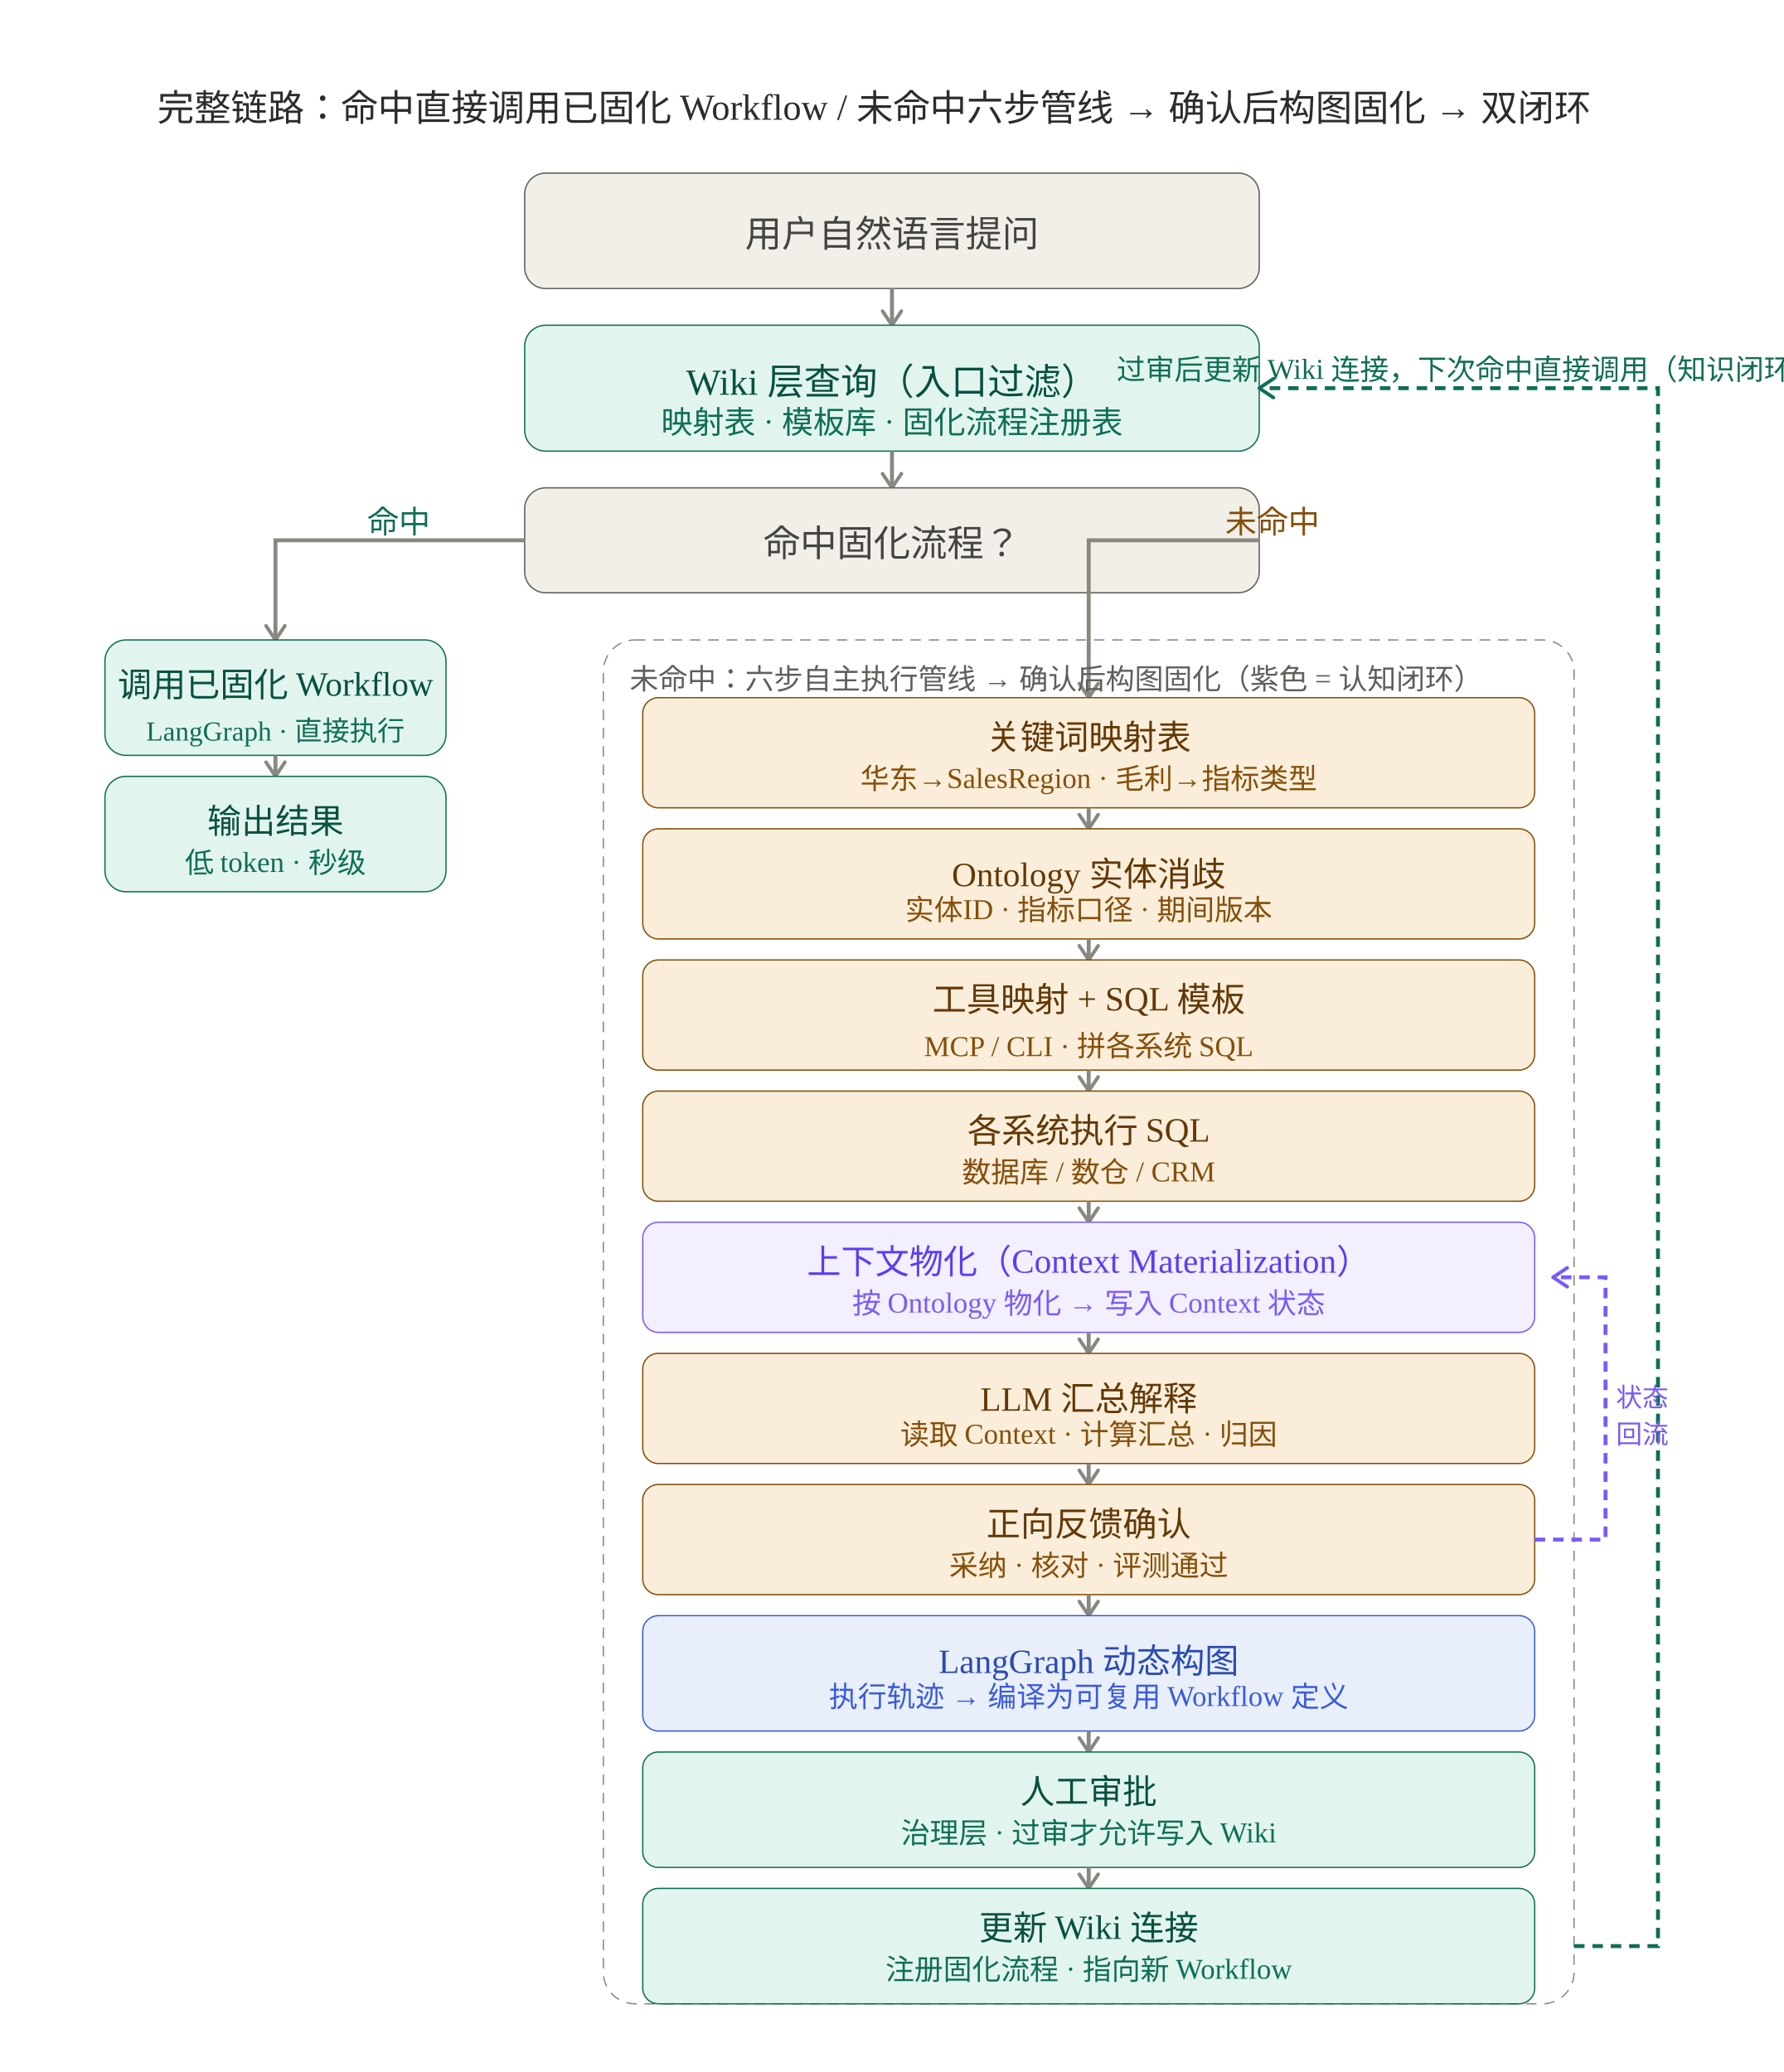
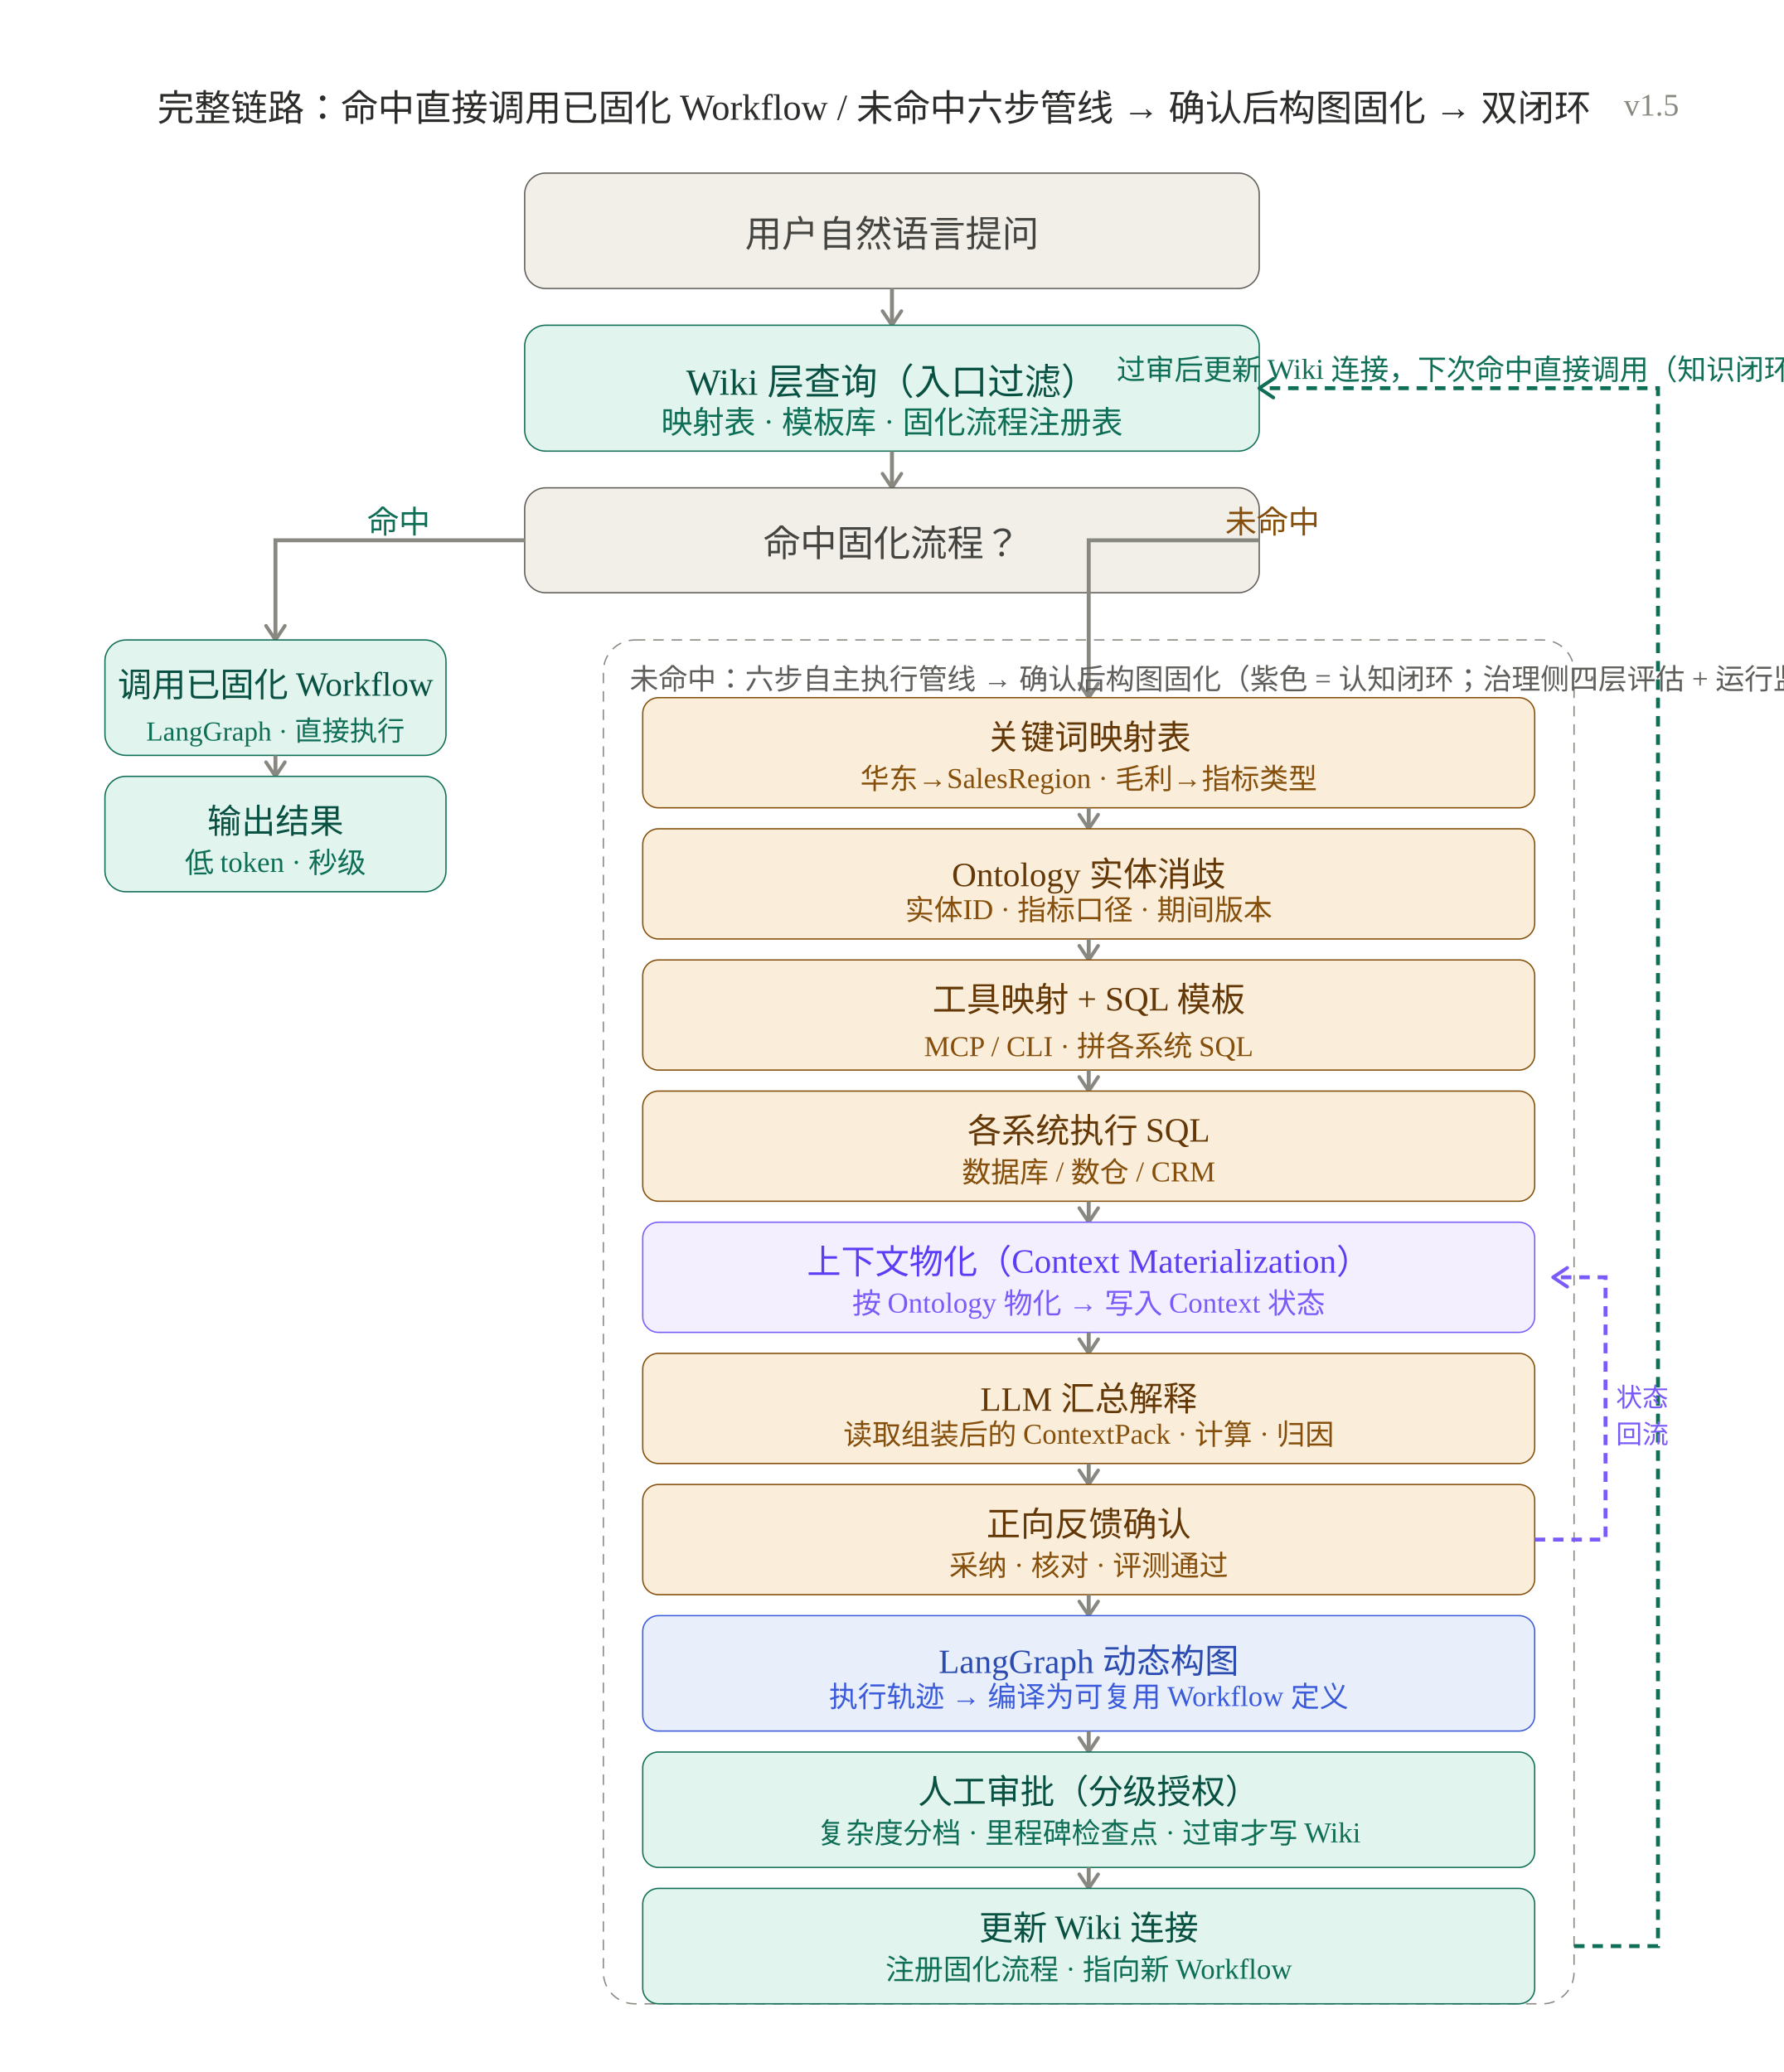
<svg xmlns="http://www.w3.org/2000/svg" viewBox="0 0 680 790" width="100%" role="img">
  <defs>
    <marker id="arrow" viewBox="0 0 10 10" refX="8" refY="5" markerWidth="6" markerHeight="6" orient="auto-start-reverse">
      <path d="M2 1L8 5L2 9" fill="none" stroke="context-stroke" stroke-width="1.5" stroke-linecap="round" stroke-linejoin="round" />
    </marker>
  </defs>
  <text x="60" y="40" font-size="14" font-weight="500" fill="#2C2C2A" dominant-baseline="central">完整链路：命中直接调用已固化 Workflow / 未命中六步管线 → 确认后构图固化 → 双闭环</text>
+   <text x="640" y="40" font-size="12" font-weight="500" fill="#888780" text-anchor="end" dominant-baseline="central">v1.5</text>
  <g>
    <rect x="200" y="66" width="280" height="44" rx="8" fill="#F1EFE8" stroke="#5F5E5A" stroke-width="0.5" />
    <text x="340" y="88" font-size="14" font-weight="500" fill="#444441" text-anchor="middle" dominant-baseline="central">用户自然语言提问</text>
  </g>
  <line x1="340" y1="110" x2="340" y2="124" stroke="#888780" stroke-width="1.5" marker-end="url(#arrow)" />
  <g>
    <rect x="200" y="124" width="280" height="48" rx="8" fill="#E1F5EE" stroke="#0F6E56" stroke-width="0.5" />
    <text x="340" y="142" font-size="14" font-weight="500" fill="#085041" text-anchor="middle" dominant-baseline="central">Wiki 层查询（入口过滤）</text>
    <text x="340" y="160" font-size="12" fill="#0F6E56" text-anchor="middle" dominant-baseline="central">映射表 · 模板库 · 固化流程注册表</text>
  </g>
  <line x1="340" y1="172" x2="340" y2="186" stroke="#888780" stroke-width="1.5" marker-end="url(#arrow)" />
  <g>
    <rect x="200" y="186" width="280" height="40" rx="8" fill="#F1EFE8" stroke="#5F5E5A" stroke-width="0.5" />
    <text x="340" y="206" font-size="14" font-weight="500" fill="#444441" text-anchor="middle" dominant-baseline="central">命中固化流程？</text>
  </g>
  <text x="152" y="198" font-size="12" fill="#0F6E56" text-anchor="middle" dominant-baseline="central">命中</text>
  <text x="485" y="198" font-size="12" fill="#854F0B" text-anchor="middle" dominant-baseline="central">未命中</text>
  <path d="M 200 206 L 105 206 L 105 244" fill="none" stroke="#888780" stroke-width="1.5" marker-end="url(#arrow)" />
  <path d="M 480 206 L 415 206 L 415 266" fill="none" stroke="#888780" stroke-width="1.5" marker-end="url(#arrow)" />
  <g>
    <rect x="40" y="244" width="130" height="44" rx="8" fill="#E1F5EE" stroke="#0F6E56" stroke-width="0.5" />
    <text x="105" y="260" font-size="13" font-weight="500" fill="#085041" text-anchor="middle" dominant-baseline="central">调用已固化 Workflow</text>
    <text x="105" y="276" font-size="10.5" fill="#0F6E56" text-anchor="middle" dominant-baseline="central">LangGraph · 直接执行</text>
  </g>
  <line x1="105" y1="288" x2="105" y2="296" stroke="#888780" stroke-width="1.5" marker-end="url(#arrow)" />
  <g>
    <rect x="40" y="296" width="130" height="44" rx="8" fill="#E1F5EE" stroke="#0F6E56" stroke-width="0.5" />
    <text x="105" y="312" font-size="13" font-weight="500" fill="#085041" text-anchor="middle" dominant-baseline="central">输出结果</text>
    <text x="105" y="328" font-size="11" fill="#0F6E56" text-anchor="middle" dominant-baseline="central">低 token · 秒级</text>
  </g>
  <g>
    <rect x="230" y="244" width="370" height="520" rx="12" fill="none" stroke="#888780" stroke-width="0.5" stroke-dasharray="4 3" />
-     <text x="240" y="258" font-size="11" font-weight="500" fill="#5F5E5A" dominant-baseline="central">未命中：六步自主执行管线 → 确认后构图固化（紫色 = 认知闭环）</text>
+     <text x="240" y="258" font-size="11" font-weight="500" fill="#5F5E5A" dominant-baseline="central">未命中：六步自主执行管线 → 确认后构图固化（紫色 = 认知闭环；治理侧四层评估 + 运行监控）</text>
  </g>
  <g>
    <rect x="245" y="266" width="340" height="42" rx="6" fill="#FAEEDA" stroke="#854F0B" stroke-width="0.5" />
    <text x="415" y="280" font-size="13" font-weight="500" fill="#633806" text-anchor="middle" dominant-baseline="central">关键词映射表</text>
    <text x="415" y="296" font-size="11" fill="#854F0B" text-anchor="middle" dominant-baseline="central">华东→SalesRegion · 毛利→指标类型</text>
  </g>
  <line x1="415" y1="308" x2="415" y2="316" stroke="#888780" stroke-width="1.5" marker-end="url(#arrow)" />
  <g>
    <rect x="245" y="316" width="340" height="42" rx="6" fill="#FAEEDA" stroke="#854F0B" stroke-width="0.5" />
    <text x="415" y="330" font-size="13" font-weight="500" fill="#633806" text-anchor="middle" dominant-baseline="central">Ontology 实体消歧</text>
    <text x="415" y="346" font-size="11" fill="#854F0B" text-anchor="middle" dominant-baseline="central">实体ID · 指标口径 · 期间版本</text>
  </g>
  <line x1="415" y1="358" x2="415" y2="366" stroke="#888780" stroke-width="1.5" marker-end="url(#arrow)" />
  <g>
    <rect x="245" y="366" width="340" height="42" rx="6" fill="#FAEEDA" stroke="#854F0B" stroke-width="0.5" />
    <text x="415" y="380" font-size="13" font-weight="500" fill="#633806" text-anchor="middle" dominant-baseline="central">工具映射 + SQL 模板</text>
    <text x="415" y="396" font-size="11" fill="#854F0B" text-anchor="middle" dominant-baseline="central">MCP / CLI · 拼各系统 SQL</text>
  </g>
  <line x1="415" y1="408" x2="415" y2="416" stroke="#888780" stroke-width="1.5" marker-end="url(#arrow)" />
  <g>
    <rect x="245" y="416" width="340" height="42" rx="6" fill="#FAEEDA" stroke="#854F0B" stroke-width="0.5" />
    <text x="415" y="430" font-size="13" font-weight="500" fill="#633806" text-anchor="middle" dominant-baseline="central">各系统执行 SQL</text>
    <text x="415" y="446" font-size="11" fill="#854F0B" text-anchor="middle" dominant-baseline="central">数据库 / 数仓 / CRM</text>
  </g>
  <line x1="415" y1="458" x2="415" y2="466" stroke="#888780" stroke-width="1.5" marker-end="url(#arrow)" />
  <g>
    <rect x="245" y="466" width="340" height="42" rx="6" fill="#F3EFFF" stroke="#7A5AF8" stroke-width="0.5" />
    <text x="415" y="480" font-size="13" font-weight="500" fill="#5B3DF5" text-anchor="middle" dominant-baseline="central">上下文物化（Context Materialization）</text>
    <text x="415" y="496" font-size="11" fill="#7A5AF8" text-anchor="middle" dominant-baseline="central">按 Ontology 物化 → 写入 Context 状态</text>
  </g>
  <line x1="415" y1="508" x2="415" y2="516" stroke="#888780" stroke-width="1.5" marker-end="url(#arrow)" />
  <g>
    <rect x="245" y="516" width="340" height="42" rx="6" fill="#FAEEDA" stroke="#854F0B" stroke-width="0.5" />
    <text x="415" y="530" font-size="13" font-weight="500" fill="#633806" text-anchor="middle" dominant-baseline="central">LLM 汇总解释</text>
-     <text x="415" y="546" font-size="11" fill="#854F0B" text-anchor="middle" dominant-baseline="central">读取 Context · 计算汇总 · 归因</text>
+     <text x="415" y="546" font-size="11" fill="#854F0B" text-anchor="middle" dominant-baseline="central">读取组装后的 ContextPack · 计算 · 归因</text>
  </g>
  <line x1="415" y1="558" x2="415" y2="566" stroke="#888780" stroke-width="1.5" marker-end="url(#arrow)" />
  <g>
    <rect x="245" y="566" width="340" height="42" rx="6" fill="#FAEEDA" stroke="#854F0B" stroke-width="0.5" />
    <text x="415" y="580" font-size="13" font-weight="500" fill="#633806" text-anchor="middle" dominant-baseline="central">正向反馈确认</text>
    <text x="415" y="596" font-size="11" fill="#854F0B" text-anchor="middle" dominant-baseline="central">采纳 · 核对 · 评测通过</text>
  </g>
  <line x1="415" y1="608" x2="415" y2="616" stroke="#888780" stroke-width="1.5" marker-end="url(#arrow)" />
  <g>
    <rect x="245" y="616" width="340" height="44" rx="6" fill="#E8EFFA" stroke="#3B5BDB" stroke-width="0.5" />
    <text x="415" y="630" font-size="13" font-weight="500" fill="#2B4BB0" text-anchor="middle" dominant-baseline="central">LangGraph 动态构图</text>
    <text x="415" y="646" font-size="11" fill="#3B5BDB" text-anchor="middle" dominant-baseline="central">执行轨迹 → 编译为可复用 Workflow 定义</text>
  </g>
  <line x1="415" y1="660" x2="415" y2="668" stroke="#888780" stroke-width="1.5" marker-end="url(#arrow)" />
  <g>
    <rect x="245" y="668" width="340" height="44" rx="6" fill="#E1F5EE" stroke="#0F6E56" stroke-width="0.5" />
-     <text x="415" y="682" font-size="13" font-weight="500" fill="#085041" text-anchor="middle" dominant-baseline="central">人工审批</text>
-     <text x="415" y="698" font-size="11" fill="#0F6E56" text-anchor="middle" dominant-baseline="central">治理层 · 过审才允许写入 Wiki</text>
+     <text x="415" y="682" font-size="13" font-weight="500" fill="#085041" text-anchor="middle" dominant-baseline="central">人工审批（分级授权）</text>
+     <text x="415" y="698" font-size="11" fill="#0F6E56" text-anchor="middle" dominant-baseline="central">复杂度分档 · 里程碑检查点 · 过审才写 Wiki</text>
  </g>
  <line x1="415" y1="712" x2="415" y2="720" stroke="#888780" stroke-width="1.5" marker-end="url(#arrow)" />
  <g>
    <rect x="245" y="720" width="340" height="44" rx="6" fill="#E1F5EE" stroke="#0F6E56" stroke-width="0.5" />
    <text x="415" y="734" font-size="13" font-weight="500" fill="#085041" text-anchor="middle" dominant-baseline="central">更新 Wiki 连接</text>
    <text x="415" y="750" font-size="11" fill="#0F6E56" text-anchor="middle" dominant-baseline="central">注册固化流程 · 指向新 Workflow</text>
  </g>
  <path d="M 600 742 L 632 742 L 632 148 L 480 148" fill="none" stroke="#0F6E56" stroke-width="1.5" stroke-dasharray="4 3" marker-end="url(#arrow)" />
  <text x="560" y="140" font-size="11" fill="#0F6E56" text-anchor="middle" dominant-baseline="central">过审后更新 Wiki 连接，下次命中直接调用（知识闭环）</text>
  <path d="M 585 587 L 612 587 L 612 487 L 592 487" fill="none" stroke="#7A5AF8" stroke-width="1.5" stroke-dasharray="4 3" marker-end="url(#arrow)" />
  <text x="616" y="532" font-size="10" fill="#7A5AF8" dominant-baseline="central">状态</text>
  <text x="616" y="546" font-size="10" fill="#7A5AF8" dominant-baseline="central">回流</text>
</svg>
